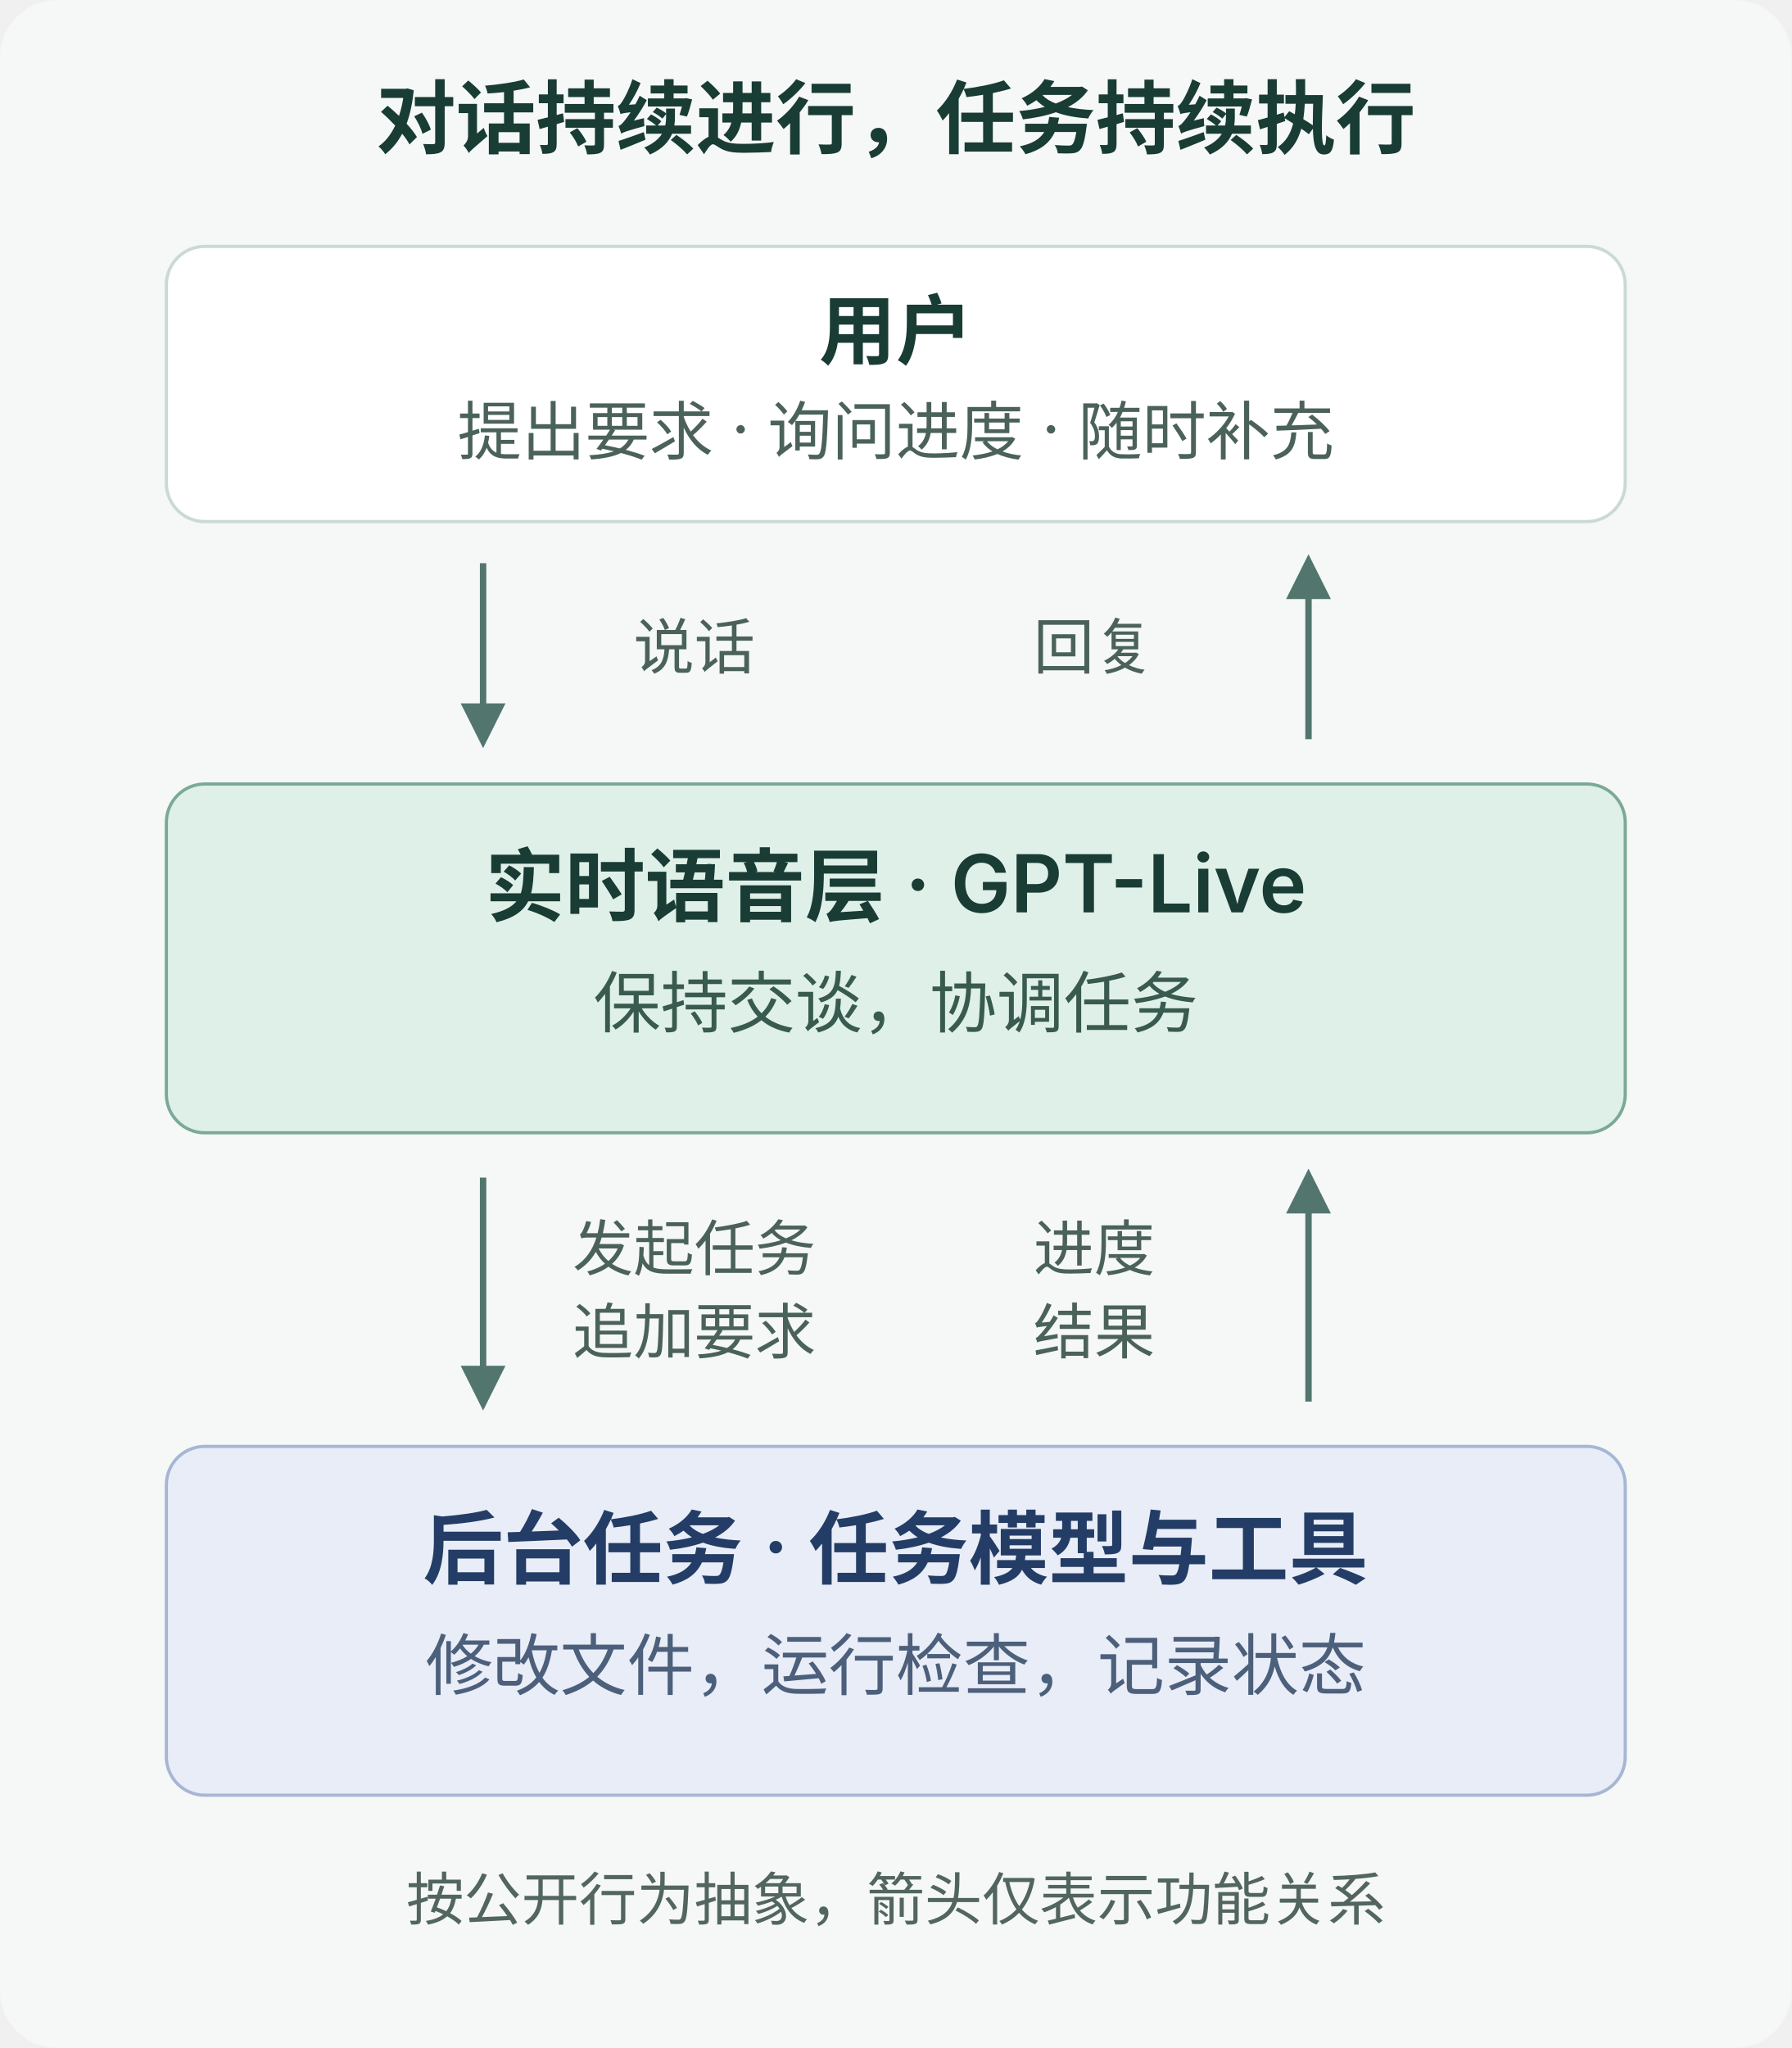
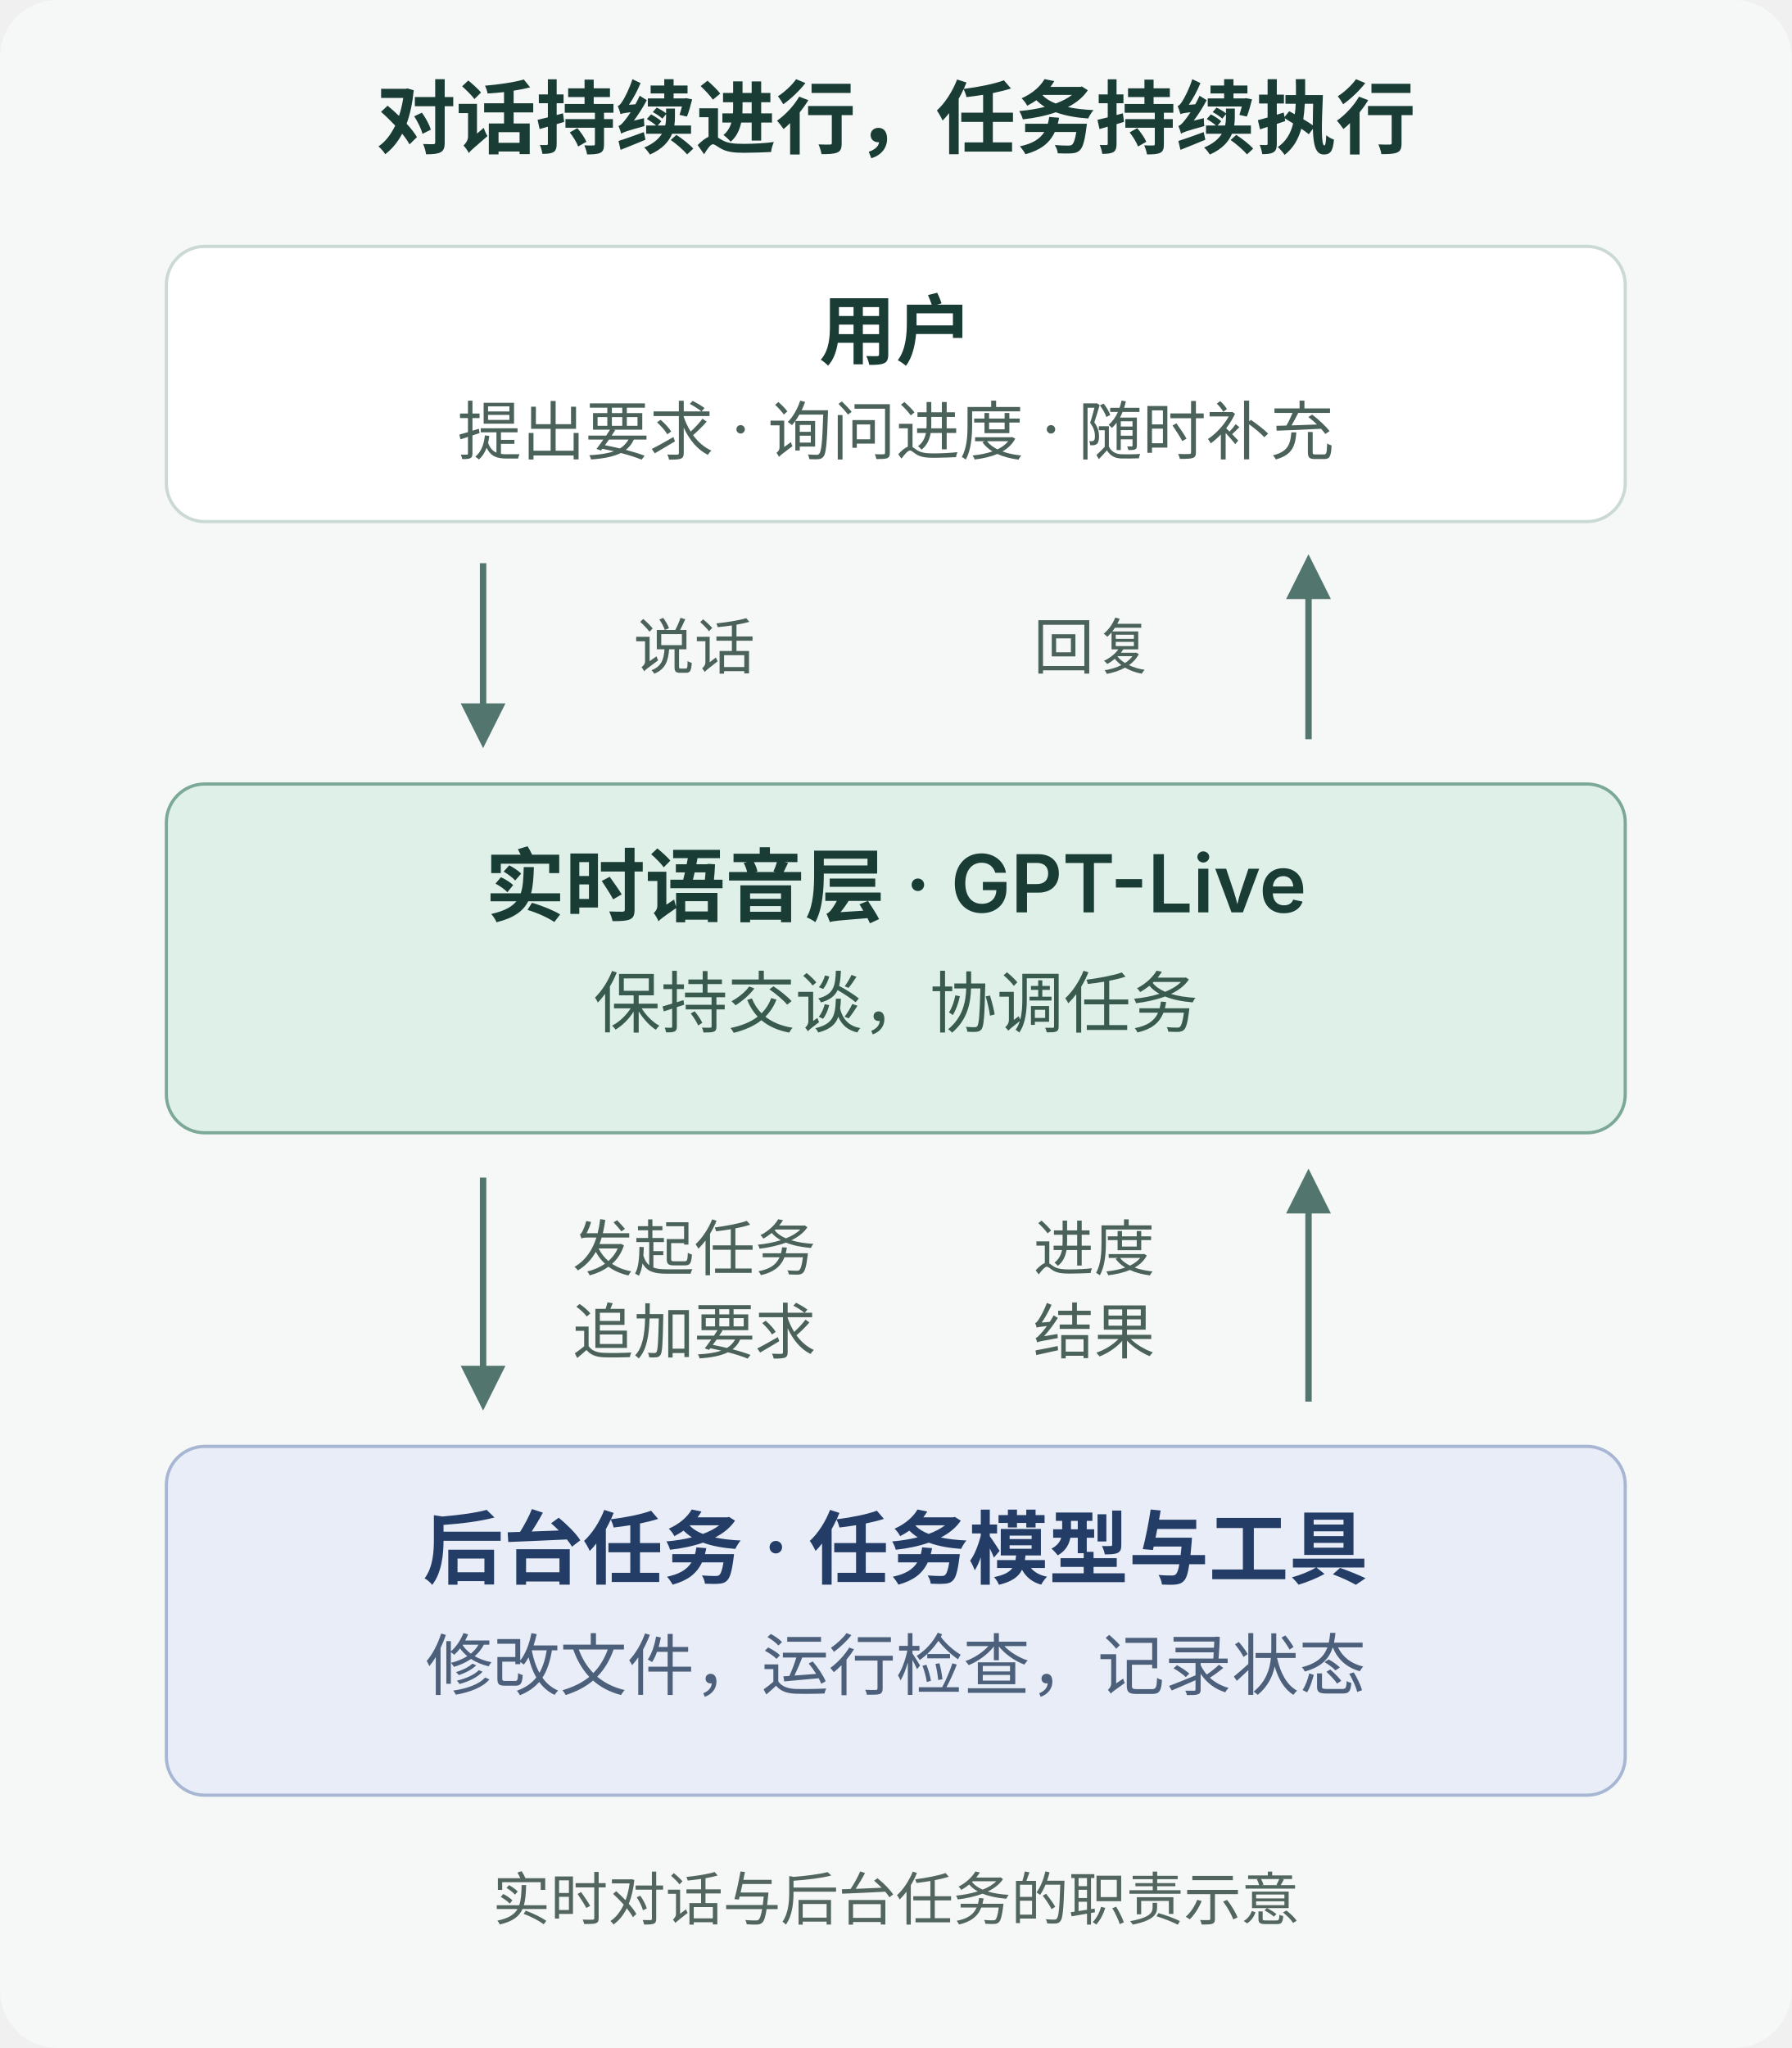
<svg xmlns="http://www.w3.org/2000/svg" width="560" height="640" viewBox="0 0 560 640" role="img" aria-labelledby="title desc">
  <defs>
    <marker id="arrow" viewBox="0 0 10 10" refX="8" refY="5" markerWidth="7" markerHeight="7" orient="auto-start-reverse">
      <path d="M 0 0 L 10 5 L 0 10 z" fill="#52756d" />
    </marker>
  </defs>
  <rect width="560" height="640" rx="18" fill="#f5f8f7" />
  <g font-family="-apple-system,BlinkMacSystemFont,'PingFang SC','Microsoft YaHei',sans-serif" text-anchor="middle">
    <text x="280" y="46" font-size="25" font-weight="600" fill="#193c34">对话持续进行，任务持续执行</text>
    <rect x="52" y="77" width="456" height="86" rx="12" fill="#ffffff" stroke="#cbd9d4" />
    <text x="280" y="112" font-size="24" font-weight="600" fill="#193c34">用户</text>
    <text x="280" y="142" font-size="20" fill="#4b625a">提出要求 · 询问进度 · 随时补充</text>
    <path d="M 151 176 L 151 231" fill="none" stroke="#52756d" stroke-width="2" marker-end="url(#arrow)" />
    <path d="M 409 231 L 409 176" fill="none" stroke="#52756d" stroke-width="2" marker-end="url(#arrow)" />
    <text x="217" y="209" font-size="19" fill="#4b625a">说话</text>
    <text x="342" y="209" font-size="19" fill="#4b625a">回复</text>
    <rect x="52" y="245" width="456" height="109" rx="12" fill="#dff0e9" stroke="#7ca997" />
    <text x="280" y="286" font-size="25" font-weight="600" fill="#193c34">实时语音层 · GPT-Live</text>
    <text x="280" y="321" font-size="21" fill="#395b4f">保持交谈，协调任务</text>
    <path d="M 151 368 L 151 438" fill="none" stroke="#52756d" stroke-width="2" marker-end="url(#arrow)" />
    <path d="M 409 438 L 409 368" fill="none" stroke="#52756d" stroke-width="2" marker-end="url(#arrow)" />
    <text x="217" y="397" font-size="19" fill="#4b625a">发起任务</text>
    <text x="217" y="423" font-size="19" fill="#4b625a">追加要求</text>
    <text x="342" y="397" font-size="19" fill="#4b625a">进度</text>
    <text x="342" y="423" font-size="19" fill="#4b625a">结果</text>
    <rect x="52" y="452" width="456" height="109" rx="12" fill="#e8edf7" stroke="#a6b6d3" />
    <text x="280" y="493" font-size="25" font-weight="600" fill="#243d66">后台任务 · 任务模型与工具</text>
    <text x="280" y="528" font-size="21" fill="#4c5f7b">修改文件，运行检查，记录状态</text>
-     <text x="280" y="600" font-size="18" fill="#52665f">按公开行为抽象，箭头仅表示功能关系</text>
+     <text x="280" y="600" font-size="18" fill="#52665f">实时对话与后台任务的职责示意</text>
  </g>
</svg>
